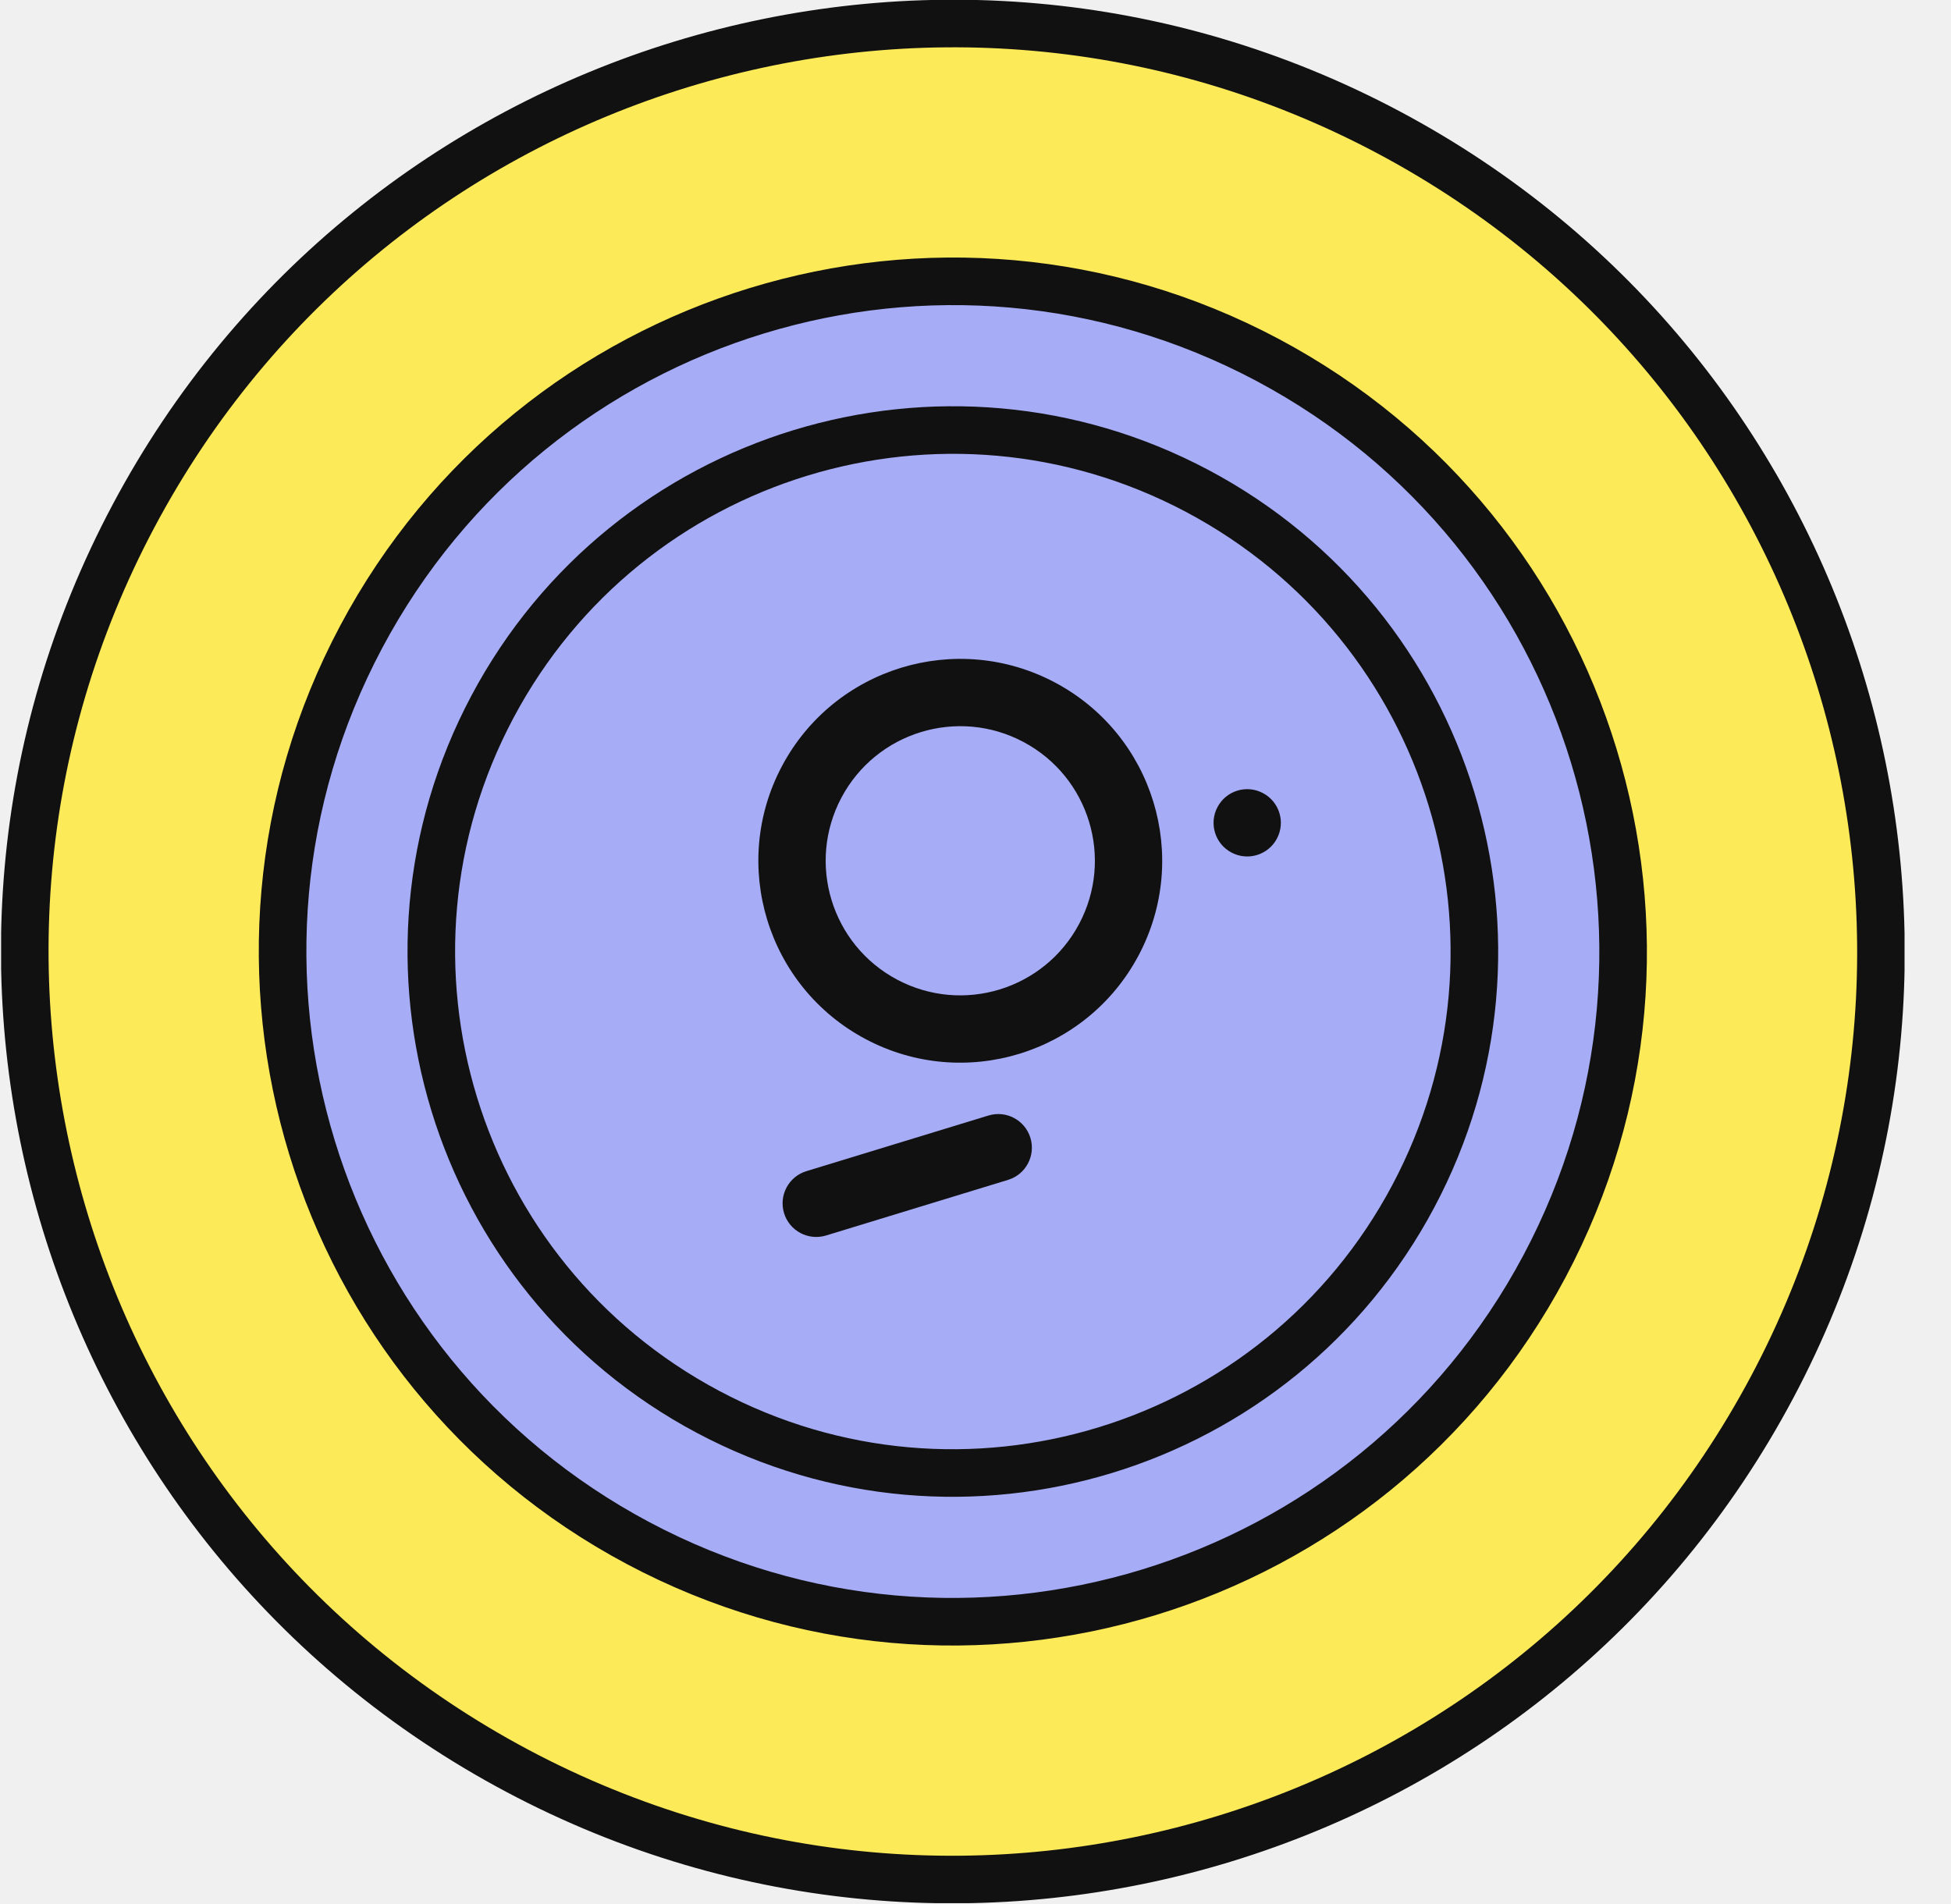
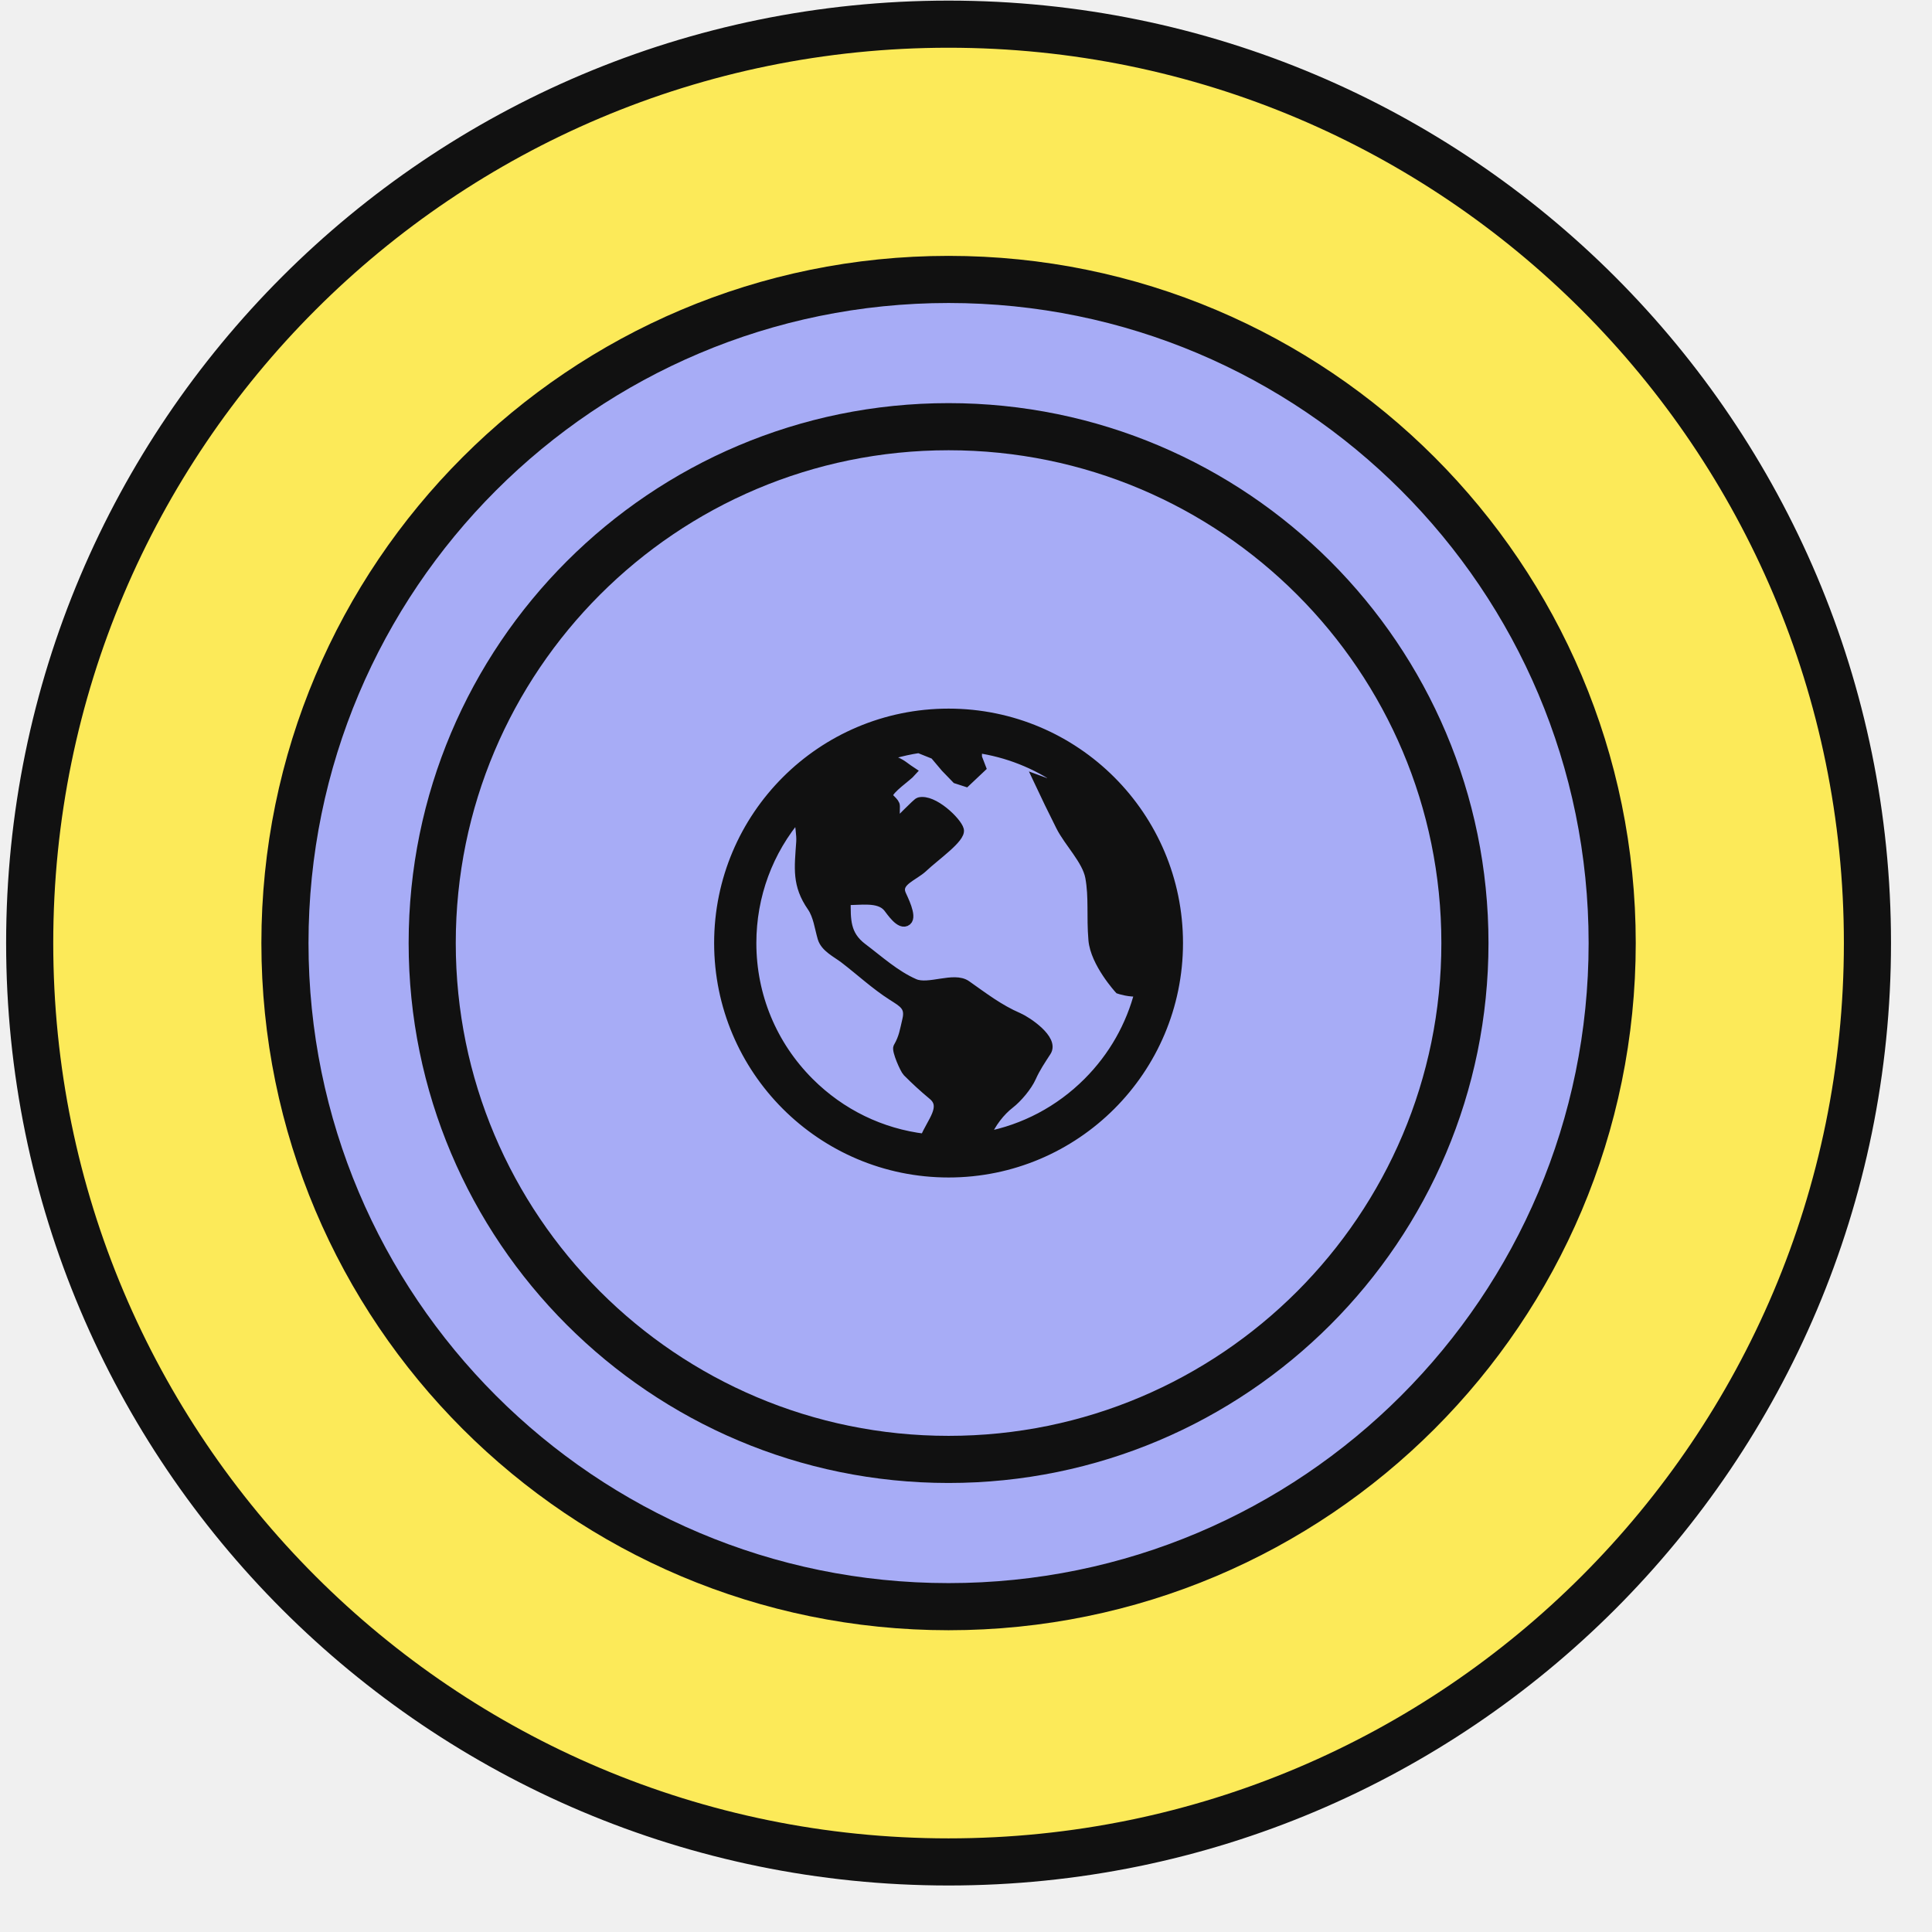
- <svg xmlns="http://www.w3.org/2000/svg" width="41" height="40" viewBox="0 0 41 40" fill="none">
-   <g clip-path="url(#clip0_181_3959)">
-     <circle cx="20.024" cy="19.998" r="19.5" transform="rotate(28 20.0238 19.9983)" fill="#FCEA59" stroke="#111111" />
-     <circle cx="20.024" cy="19.998" r="14.083" transform="rotate(28 20.0238 19.9984)" fill="#A7ACF6" stroke="#111111" />
-     <circle cx="20.024" cy="19.998" r="10.958" transform="rotate(28 20.0238 19.9984)" fill="#A7ACF6" stroke="#111111" />
-     <g clip-path="url(#clip1_181_3959)">
-       <path fill-rule="evenodd" clip-rule="evenodd" d="M18.852 20.588C17.473 19.855 16.95 18.142 17.683 16.763C18.416 15.384 20.129 14.86 21.508 15.594C22.887 16.327 23.411 18.039 22.677 19.419C21.944 20.798 20.232 21.321 18.852 20.588ZM22.172 14.345C24.241 15.445 25.026 18.014 23.926 20.082C22.826 22.151 20.257 22.937 18.188 21.837C16.12 20.737 15.334 18.168 16.434 16.099C17.534 14.03 20.103 13.245 22.172 14.345ZM21.654 23.914C21.768 24.287 21.558 24.683 21.185 24.797L17.36 25.966C16.986 26.08 16.591 25.87 16.477 25.497C16.363 25.123 16.573 24.728 16.946 24.614L20.771 23.445C21.145 23.33 21.54 23.541 21.654 23.914ZM26.834 17.625C26.651 17.97 26.223 18.101 25.878 17.917C25.533 17.734 25.402 17.306 25.586 16.961C25.769 16.616 26.197 16.485 26.542 16.669C26.887 16.852 27.018 17.28 26.834 17.625Z" fill="#111111" />
-     </g>
+ <svg xmlns="http://www.w3.org/2000/svg" width="41" height="41" viewBox="0 0 41 41" fill="none">
+   <g clip-path="url(#clip0_181_3958)">
+     <circle cx="20.13" cy="20.013" r="19.5" fill="#FCEA59" stroke="#111111" />
+     <circle cx="20.13" cy="20.013" r="14.083" fill="#A7ACF6" stroke="#111111" />
+     <circle cx="20.13" cy="20.013" r="10.958" fill="#A7ACF6" stroke="#111111" />
+     <path d="M20.13 15.138C17.438 15.138 15.255 17.32 15.255 20.013C15.255 22.705 17.438 24.888 20.13 24.888C22.822 24.888 25.005 22.705 25.005 20.013C25.005 17.32 22.822 15.138 20.13 15.138ZM19.625 24.161C18.7 24.05 17.844 23.636 17.175 22.967C16.386 22.178 15.951 21.129 15.951 20.013C15.951 19.008 16.304 18.057 16.95 17.302C16.966 17.502 17.008 17.716 16.997 17.869C16.959 18.426 16.904 18.775 17.23 19.246C17.357 19.429 17.388 19.692 17.45 19.904C17.511 20.111 17.753 20.22 17.919 20.348C18.256 20.606 18.578 20.906 18.935 21.133C19.17 21.283 19.317 21.358 19.248 21.645C19.193 21.876 19.177 22.018 19.058 22.224C19.021 22.287 19.196 22.691 19.254 22.749C19.429 22.925 19.604 23.086 19.795 23.244C20.092 23.49 19.767 23.808 19.625 24.161ZM23.085 22.967C22.484 23.568 21.732 23.963 20.915 24.118C21.031 23.831 21.237 23.577 21.428 23.43C21.595 23.301 21.803 23.054 21.89 22.859C21.977 22.663 22.092 22.494 22.208 22.315C22.374 22.059 21.8 21.674 21.614 21.593C21.196 21.412 20.881 21.166 20.509 20.905C20.244 20.718 19.706 21.002 19.407 20.872C18.997 20.693 18.659 20.382 18.303 20.114C17.936 19.837 17.953 19.514 17.953 19.106C18.241 19.116 18.651 19.026 18.842 19.258C18.902 19.331 19.11 19.657 19.248 19.541C19.362 19.446 19.164 19.067 19.126 18.977C19.009 18.703 19.394 18.596 19.59 18.409C19.847 18.166 20.398 17.785 20.355 17.611C20.311 17.437 19.803 16.944 19.505 17.021C19.46 17.032 19.067 17.445 18.991 17.51C18.993 17.375 18.995 17.241 18.997 17.106C18.998 17.021 18.838 16.933 18.846 16.879C18.865 16.74 19.25 16.488 19.346 16.378C19.279 16.336 19.05 16.139 18.98 16.168C18.812 16.238 18.622 16.286 18.454 16.356C18.454 16.298 18.447 16.243 18.439 16.189C18.777 16.039 19.134 15.936 19.5 15.881L19.831 16.014L20.064 16.29L20.296 16.53L20.5 16.596L20.823 16.291L20.739 16.073V15.878C21.378 15.971 21.981 16.209 22.509 16.576C22.415 16.585 22.311 16.599 22.194 16.614C22.145 16.585 22.083 16.572 22.03 16.552C22.184 16.881 22.343 17.206 22.506 17.531C22.679 17.878 23.063 18.25 23.131 18.616C23.21 19.047 23.155 19.44 23.198 19.947C23.24 20.436 23.75 20.992 23.75 20.992C23.75 20.992 23.985 21.072 24.181 21.044C23.998 21.766 23.625 22.427 23.085 22.967Z" fill="#111111" stroke="#111111" stroke-width="0.2" />
  </g>
  <defs>
-     <clipPath id="clip0_181_3959">
-       <rect width="40" height="40" fill="white" transform="translate(0.0238037 -0.00170898)" />
-     </clipPath>
-     <clipPath id="clip1_181_3959">
-       <rect width="10" height="12.727" fill="white" transform="translate(18.4259 12.3533) rotate(28)" />
+     <clipPath id="clip0_181_3958">
+       <rect width="40" height="40" fill="white" transform="translate(0.129883 0.0126953)" />
    </clipPath>
  </defs>
</svg>
